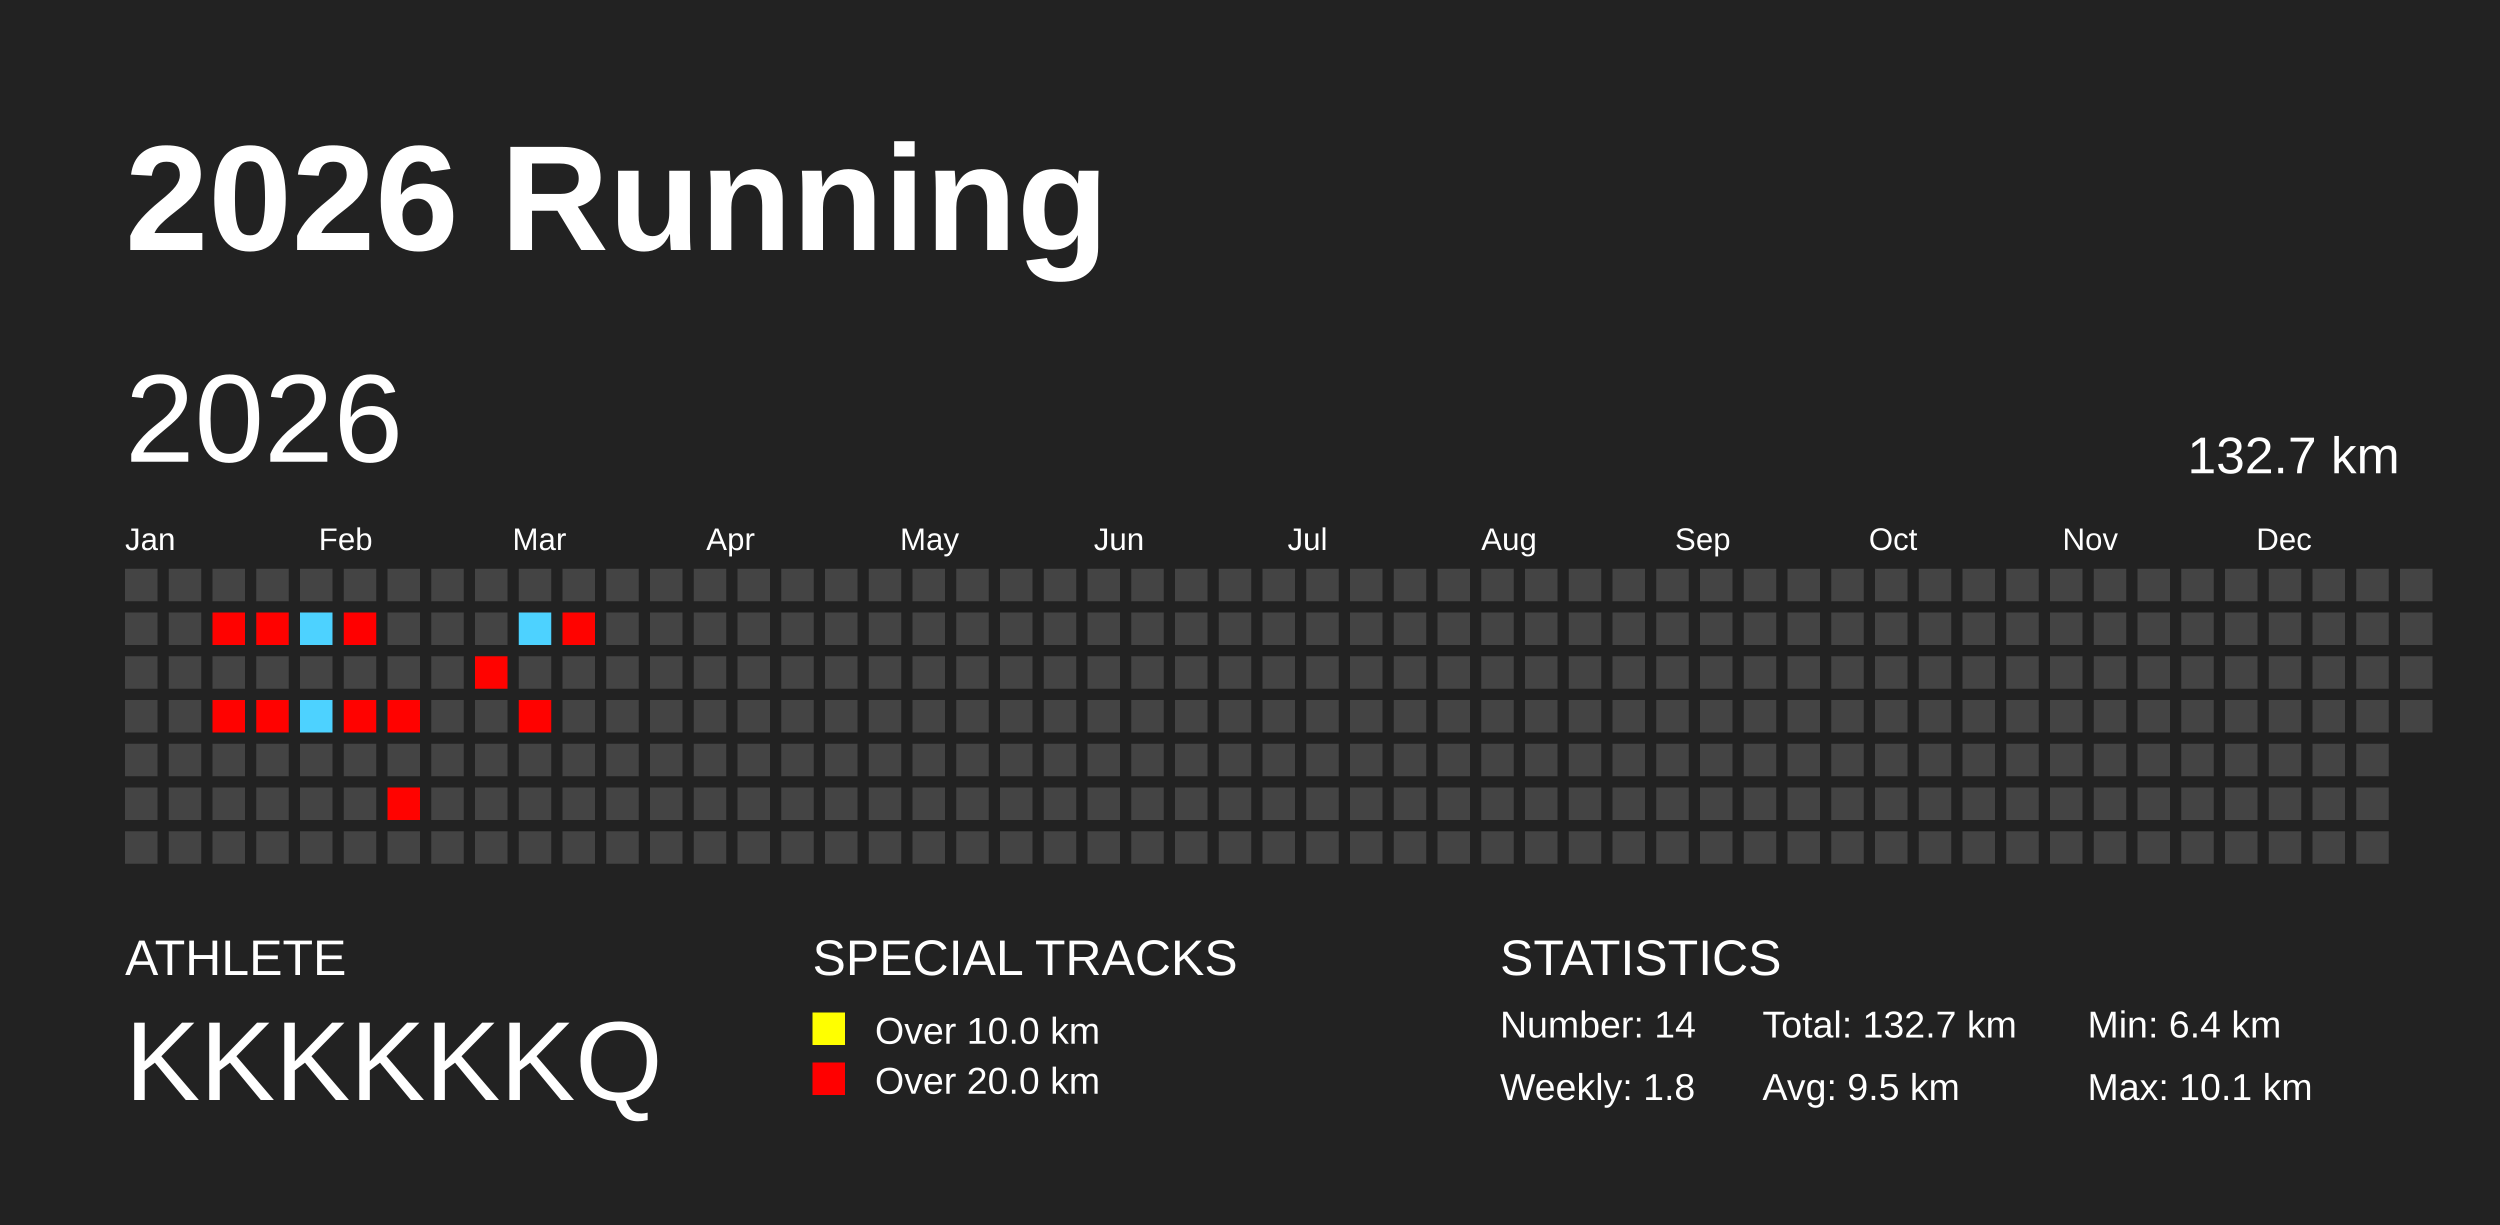
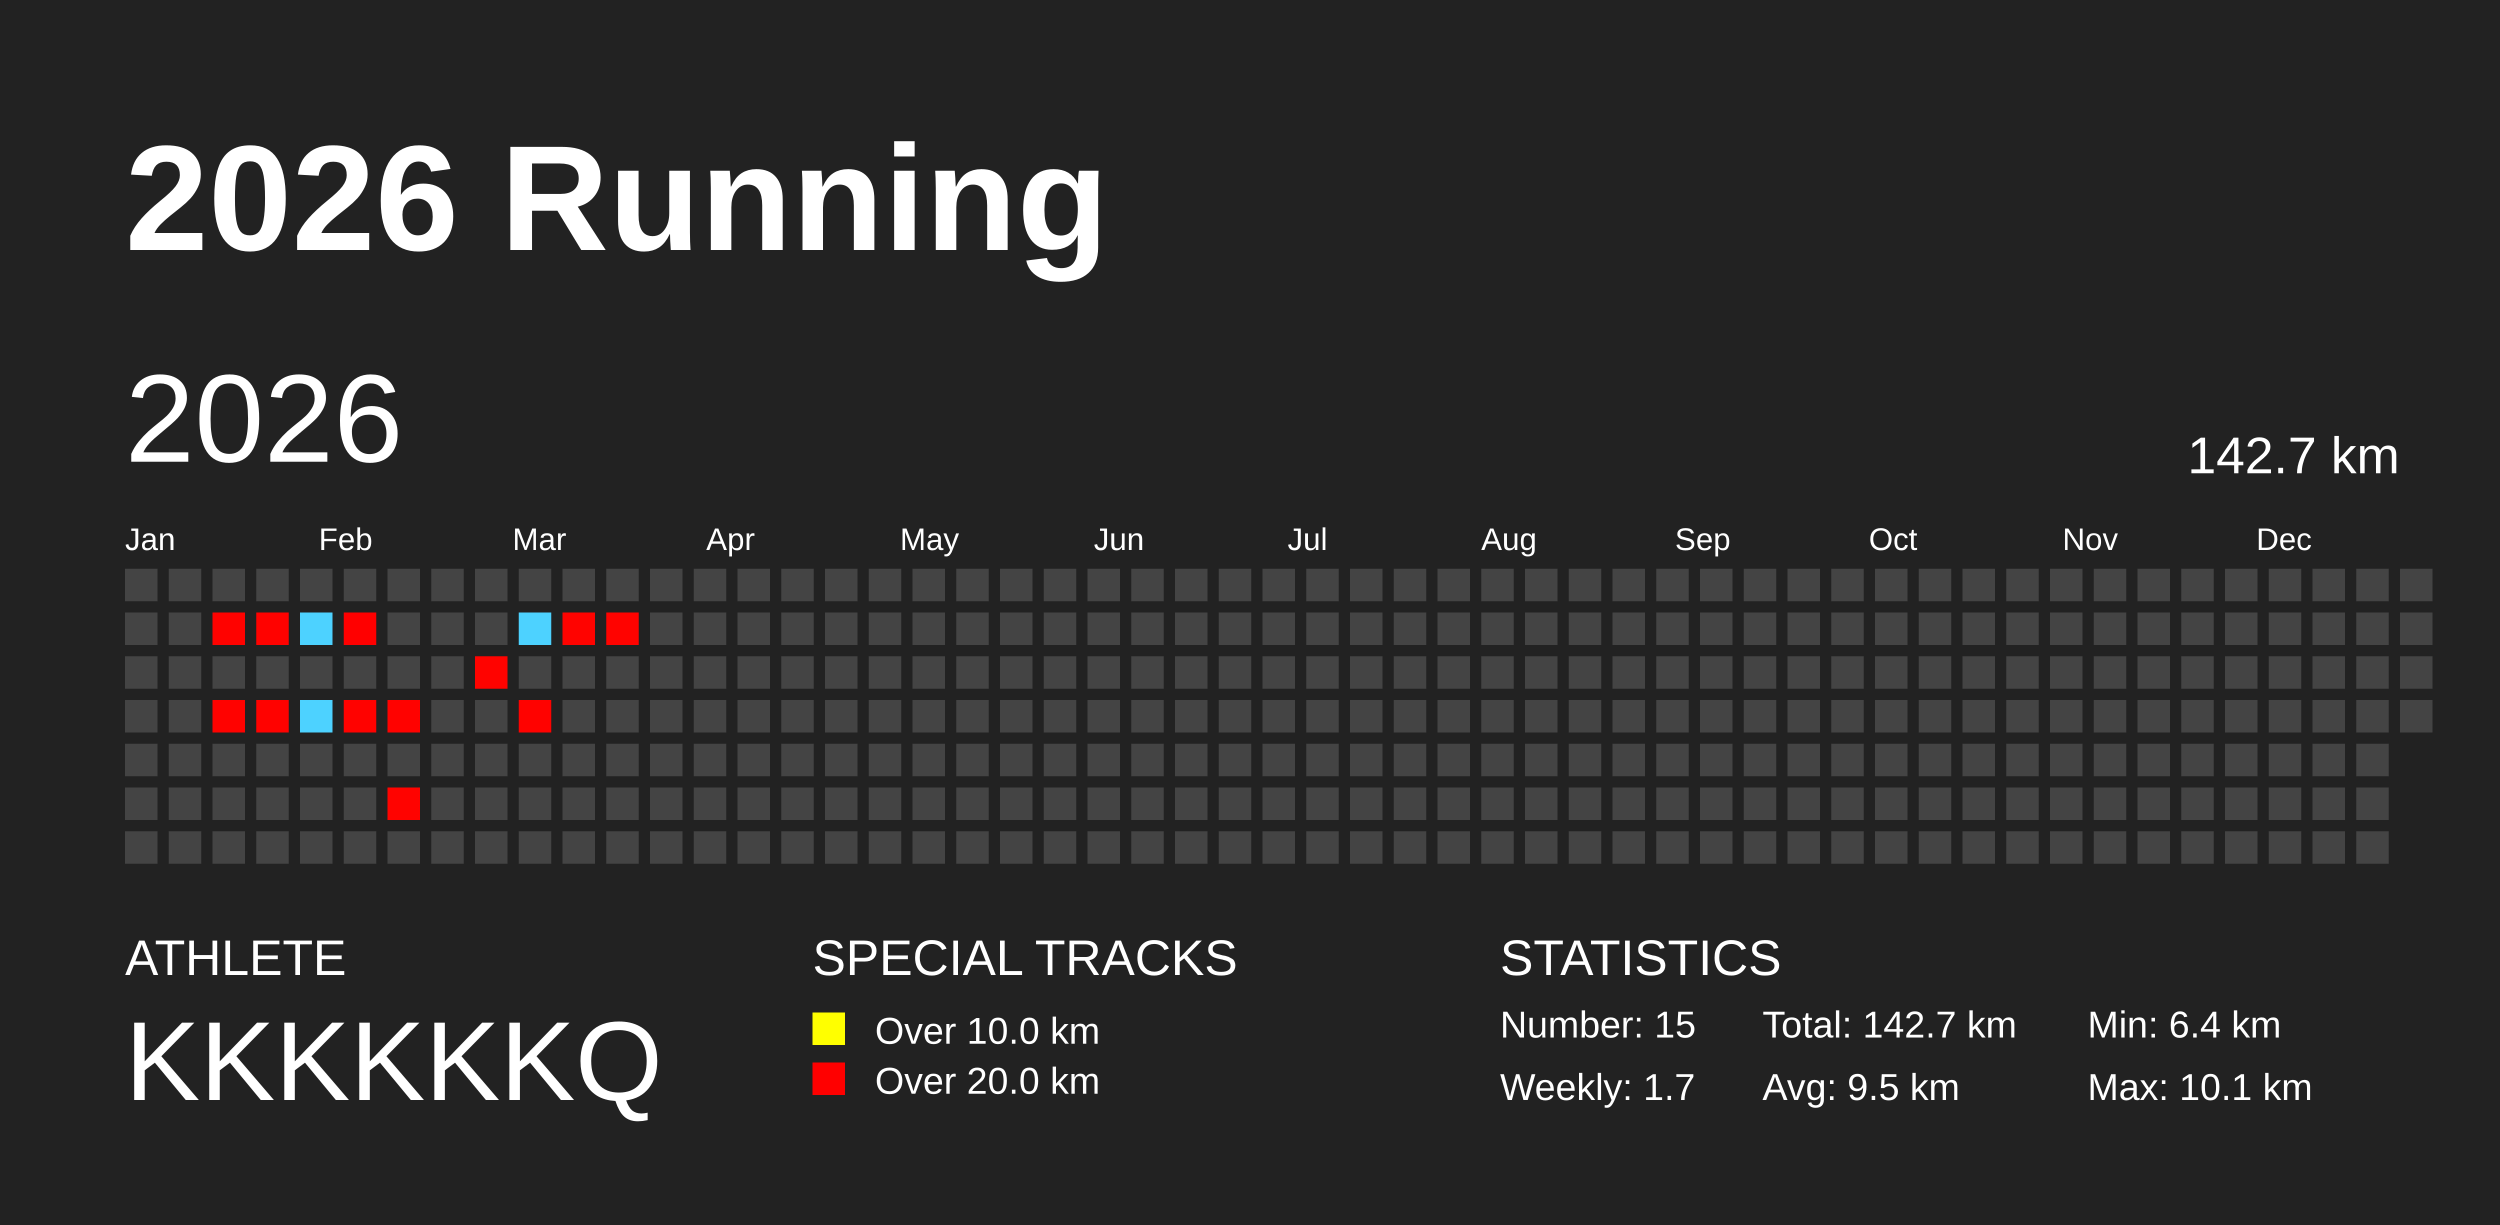
<svg xmlns="http://www.w3.org/2000/svg" baseProfile="full" height="98mm" version="1.1" viewBox="0,0,200,98" width="200mm">
  <defs />
  <rect fill="#222222" height="98" width="200" x="0" y="0" />
  <text fill="#FFFFFF" style="font-size:12px; font-family:Arial; font-weight:bold;" x="10" y="20">2026 Running</text>
  <text fill="#FFFFFF" style="font-size:4px; font-family:Arial" x="10" y="78">ATHLETE</text>
  <text fill="#FFFFFF" style="font-size:9px; font-family:Arial" x="10" y="88">KKKKKKQ</text>
  <text fill="#FFFFFF" style="font-size:4px; font-family:Arial" x="65" y="78">SPECIAL TRACKS</text>
  <rect fill="yellow" height="2.6" width="2.6" x="65" y="81" />
  <text fill="#FFFFFF" style="font-size:3px; font-family:Arial" x="70" y="83.5">Over 10.0 km</text>
  <rect fill="red" height="2.6" width="2.6" x="65" y="85" />
  <text fill="#FFFFFF" style="font-size:3px; font-family:Arial" x="70" y="87.5">Over 20.0 km</text>
  <text fill="#FFFFFF" style="font-size:4px; font-family:Arial" x="120" y="78">STATISTICS</text>
-   <text fill="#FFFFFF" style="font-size:3px; font-family:Arial" x="120" y="83">Number: 14</text>
-   <text fill="#FFFFFF" style="font-size:3px; font-family:Arial" x="120" y="88">Weekly: 1.8</text>
-   <text fill="#FFFFFF" style="font-size:3px; font-family:Arial" x="141" y="83">Total: 132.7 km</text>
+   <text fill="#FFFFFF" style="font-size:3px; font-family:Arial" x="120" y="83">Number: 15</text>
+   <text fill="#FFFFFF" style="font-size:3px; font-family:Arial" x="120" y="88">Weekly: 1.7</text>
+   <text fill="#FFFFFF" style="font-size:3px; font-family:Arial" x="141" y="83">Total: 142.7 km</text>
  <text fill="#FFFFFF" style="font-size:3px; font-family:Arial" x="141" y="88">Avg: 9.5 km</text>
  <text fill="#FFFFFF" style="font-size:3px; font-family:Arial" x="167" y="83">Min: 6.4 km</text>
  <text fill="#FFFFFF" style="font-size:3px; font-family:Arial" x="167" y="88">Max: 10.1 km</text>
  <text dominant-baseline="hanging" fill="#FFFFFF" style="font-size:10.0px; font-family:Arial;" x="10" y="30">2026</text>
-   <text dominant-baseline="hanging" fill="#FFFFFF" style="font-size:4.125px; font-family:Arial;" x="175" y="35">132.7 km</text>
+   <text dominant-baseline="hanging" fill="#FFFFFF" style="font-size:4.125px; font-family:Arial;" x="175" y="35">142.7 km</text>
  <text fill="#FFFFFF" style="font-size:2.5px; font-family:Arial" x="10.0" y="44">Jan</text>
  <text fill="#FFFFFF" style="font-size:2.5px; font-family:Arial" x="25.5" y="44">Feb</text>
  <text fill="#FFFFFF" style="font-size:2.5px; font-family:Arial" x="41.0" y="44">Mar</text>
  <text fill="#FFFFFF" style="font-size:2.5px; font-family:Arial" x="56.5" y="44">Apr</text>
  <text fill="#FFFFFF" style="font-size:2.5px; font-family:Arial" x="72.0" y="44">May</text>
  <text fill="#FFFFFF" style="font-size:2.5px; font-family:Arial" x="87.5" y="44">Jun</text>
  <text fill="#FFFFFF" style="font-size:2.5px; font-family:Arial" x="103.0" y="44">Jul</text>
  <text fill="#FFFFFF" style="font-size:2.5px; font-family:Arial" x="118.5" y="44">Aug</text>
  <text fill="#FFFFFF" style="font-size:2.5px; font-family:Arial" x="134.0" y="44">Sep</text>
  <text fill="#FFFFFF" style="font-size:2.5px; font-family:Arial" x="149.5" y="44">Oct</text>
  <text fill="#FFFFFF" style="font-size:2.5px; font-family:Arial" x="165.0" y="44">Nov</text>
  <text fill="#FFFFFF" style="font-size:2.5px; font-family:Arial" x="180.5" y="44">Dec</text>
  <rect fill="#444444" height="2.6" width="2.6" x="10.0" y="45.5" />
  <rect fill="#444444" height="2.6" width="2.6" x="10.0" y="49.0" />
  <rect fill="#444444" height="2.6" width="2.6" x="10.0" y="52.5" />
  <rect fill="#444444" height="2.6" width="2.6" x="10.0" y="56.0" />
  <rect fill="#444444" height="2.6" width="2.6" x="10.0" y="59.5" />
  <rect fill="#444444" height="2.6" width="2.6" x="10.0" y="63.0" />
  <rect fill="#444444" height="2.6" width="2.6" x="10.0" y="66.5" />
  <rect fill="#444444" height="2.6" width="2.6" x="13.5" y="45.5" />
  <rect fill="#444444" height="2.6" width="2.6" x="13.5" y="49.0" />
  <rect fill="#444444" height="2.6" width="2.6" x="13.5" y="52.5" />
  <rect fill="#444444" height="2.6" width="2.6" x="13.5" y="56.0" />
  <rect fill="#444444" height="2.6" width="2.6" x="13.5" y="59.5" />
  <rect fill="#444444" height="2.6" width="2.6" x="13.5" y="63.0" />
  <rect fill="#444444" height="2.6" width="2.6" x="13.5" y="66.5" />
  <rect fill="#444444" height="2.6" width="2.6" x="17.0" y="45.5" />
  <rect fill="#ff0200" height="2.6" width="2.6" x="17.0" y="49.0" />
  <rect fill="#444444" height="2.6" width="2.6" x="17.0" y="52.5" />
  <rect fill="#ff0200" height="2.6" width="2.6" x="17.0" y="56.0" />
  <rect fill="#444444" height="2.6" width="2.6" x="17.0" y="59.5" />
  <rect fill="#444444" height="2.6" width="2.6" x="17.0" y="63.0" />
  <rect fill="#444444" height="2.6" width="2.6" x="17.0" y="66.5" />
  <rect fill="#444444" height="2.6" width="2.6" x="20.5" y="45.5" />
  <rect fill="#ff0200" height="2.6" width="2.6" x="20.5" y="49.0" />
  <rect fill="#444444" height="2.6" width="2.6" x="20.5" y="52.5" />
  <rect fill="#ff0200" height="2.6" width="2.6" x="20.5" y="56.0" />
  <rect fill="#444444" height="2.6" width="2.6" x="20.5" y="59.5" />
  <rect fill="#444444" height="2.6" width="2.6" x="20.5" y="63.0" />
  <rect fill="#444444" height="2.6" width="2.6" x="20.5" y="66.5" />
  <rect fill="#444444" height="2.6" width="2.6" x="24.0" y="45.5" />
  <rect fill="#4dd2ff" height="2.6" width="2.6" x="24.0" y="49.0" />
  <rect fill="#444444" height="2.6" width="2.6" x="24.0" y="52.5" />
  <rect fill="#4dd2ff" height="2.6" width="2.6" x="24.0" y="56.0" />
  <rect fill="#444444" height="2.6" width="2.6" x="24.0" y="59.5" />
  <rect fill="#444444" height="2.6" width="2.6" x="24.0" y="63.0" />
  <rect fill="#444444" height="2.6" width="2.6" x="24.0" y="66.5" />
  <rect fill="#444444" height="2.6" width="2.6" x="27.5" y="45.5" />
  <rect fill="#ff0000" height="2.6" width="2.6" x="27.5" y="49.0" />
  <rect fill="#444444" height="2.6" width="2.6" x="27.5" y="52.5" />
  <rect fill="#ff0200" height="2.6" width="2.6" x="27.5" y="56.0" />
  <rect fill="#444444" height="2.6" width="2.6" x="27.5" y="59.5" />
  <rect fill="#444444" height="2.6" width="2.6" x="27.5" y="63.0" />
  <rect fill="#444444" height="2.6" width="2.6" x="27.5" y="66.5" />
  <rect fill="#444444" height="2.6" width="2.6" x="31.0" y="45.5" />
  <rect fill="#444444" height="2.6" width="2.6" x="31.0" y="49.0" />
  <rect fill="#444444" height="2.6" width="2.6" x="31.0" y="52.5" />
  <rect fill="#ff0200" height="2.6" width="2.6" x="31.0" y="56.0" />
  <rect fill="#444444" height="2.6" width="2.6" x="31.0" y="59.5" />
  <rect fill="#ff0300" height="2.6" width="2.6" x="31.0" y="63.0" />
  <rect fill="#444444" height="2.6" width="2.6" x="31.0" y="66.5" />
  <rect fill="#444444" height="2.6" width="2.6" x="34.5" y="45.5" />
  <rect fill="#444444" height="2.6" width="2.6" x="34.5" y="49.0" />
  <rect fill="#444444" height="2.6" width="2.6" x="34.5" y="52.5" />
  <rect fill="#444444" height="2.6" width="2.6" x="34.5" y="56.0" />
  <rect fill="#444444" height="2.6" width="2.6" x="34.5" y="59.5" />
  <rect fill="#444444" height="2.6" width="2.6" x="34.5" y="63.0" />
  <rect fill="#444444" height="2.6" width="2.6" x="34.5" y="66.5" />
  <rect fill="#444444" height="2.6" width="2.6" x="38.0" y="45.5" />
  <rect fill="#444444" height="2.6" width="2.6" x="38.0" y="49.0" />
  <rect fill="#ff0300" height="2.6" width="2.6" x="38.0" y="52.5" />
  <rect fill="#444444" height="2.6" width="2.6" x="38.0" y="56.0" />
  <rect fill="#444444" height="2.6" width="2.6" x="38.0" y="59.5" />
  <rect fill="#444444" height="2.6" width="2.6" x="38.0" y="63.0" />
  <rect fill="#444444" height="2.6" width="2.6" x="38.0" y="66.5" />
  <rect fill="#444444" height="2.6" width="2.6" x="41.5" y="45.5" />
  <rect fill="#4dd2ff" height="2.6" width="2.6" x="41.5" y="49.0" />
  <rect fill="#444444" height="2.6" width="2.6" x="41.5" y="52.5" />
  <rect fill="#ff0200" height="2.6" width="2.6" x="41.5" y="56.0" />
  <rect fill="#444444" height="2.6" width="2.6" x="41.5" y="59.5" />
  <rect fill="#444444" height="2.6" width="2.6" x="41.5" y="63.0" />
  <rect fill="#444444" height="2.6" width="2.6" x="41.5" y="66.5" />
  <rect fill="#444444" height="2.6" width="2.6" x="45.0" y="45.5" />
  <rect fill="#ff0300" height="2.6" width="2.6" x="45.0" y="49.0" />
  <rect fill="#444444" height="2.6" width="2.6" x="45.0" y="52.5" />
  <rect fill="#444444" height="2.6" width="2.6" x="45.0" y="56.0" />
  <rect fill="#444444" height="2.6" width="2.6" x="45.0" y="59.5" />
  <rect fill="#444444" height="2.6" width="2.6" x="45.0" y="63.0" />
  <rect fill="#444444" height="2.6" width="2.6" x="45.0" y="66.5" />
  <rect fill="#444444" height="2.6" width="2.6" x="48.5" y="45.5" />
-   <rect fill="#444444" height="2.6" width="2.6" x="48.5" y="49.0" />
+   <rect fill="#ff0300" height="2.6" width="2.6" x="48.5" y="49.0" />
  <rect fill="#444444" height="2.6" width="2.6" x="48.5" y="52.5" />
  <rect fill="#444444" height="2.6" width="2.6" x="48.5" y="56.0" />
  <rect fill="#444444" height="2.6" width="2.6" x="48.5" y="59.5" />
  <rect fill="#444444" height="2.6" width="2.6" x="48.5" y="63.0" />
  <rect fill="#444444" height="2.6" width="2.6" x="48.5" y="66.5" />
  <rect fill="#444444" height="2.6" width="2.6" x="52.0" y="45.5" />
  <rect fill="#444444" height="2.6" width="2.6" x="52.0" y="49.0" />
  <rect fill="#444444" height="2.6" width="2.6" x="52.0" y="52.5" />
  <rect fill="#444444" height="2.6" width="2.6" x="52.0" y="56.0" />
  <rect fill="#444444" height="2.6" width="2.6" x="52.0" y="59.5" />
  <rect fill="#444444" height="2.6" width="2.6" x="52.0" y="63.0" />
  <rect fill="#444444" height="2.6" width="2.6" x="52.0" y="66.5" />
  <rect fill="#444444" height="2.6" width="2.6" x="55.5" y="45.5" />
  <rect fill="#444444" height="2.6" width="2.6" x="55.5" y="49.0" />
  <rect fill="#444444" height="2.6" width="2.6" x="55.5" y="52.5" />
  <rect fill="#444444" height="2.6" width="2.6" x="55.5" y="56.0" />
  <rect fill="#444444" height="2.6" width="2.6" x="55.5" y="59.5" />
  <rect fill="#444444" height="2.6" width="2.6" x="55.5" y="63.0" />
  <rect fill="#444444" height="2.6" width="2.6" x="55.5" y="66.5" />
  <rect fill="#444444" height="2.6" width="2.6" x="59.0" y="45.5" />
  <rect fill="#444444" height="2.6" width="2.6" x="59.0" y="49.0" />
  <rect fill="#444444" height="2.6" width="2.6" x="59.0" y="52.5" />
  <rect fill="#444444" height="2.6" width="2.6" x="59.0" y="56.0" />
  <rect fill="#444444" height="2.6" width="2.6" x="59.0" y="59.5" />
  <rect fill="#444444" height="2.6" width="2.6" x="59.0" y="63.0" />
  <rect fill="#444444" height="2.6" width="2.6" x="59.0" y="66.5" />
  <rect fill="#444444" height="2.6" width="2.6" x="62.5" y="45.5" />
  <rect fill="#444444" height="2.6" width="2.6" x="62.5" y="49.0" />
  <rect fill="#444444" height="2.6" width="2.6" x="62.5" y="52.5" />
  <rect fill="#444444" height="2.6" width="2.6" x="62.5" y="56.0" />
  <rect fill="#444444" height="2.6" width="2.6" x="62.5" y="59.5" />
  <rect fill="#444444" height="2.6" width="2.6" x="62.5" y="63.0" />
  <rect fill="#444444" height="2.6" width="2.6" x="62.5" y="66.5" />
  <rect fill="#444444" height="2.6" width="2.6" x="66.0" y="45.5" />
  <rect fill="#444444" height="2.6" width="2.6" x="66.0" y="49.0" />
  <rect fill="#444444" height="2.6" width="2.6" x="66.0" y="52.5" />
  <rect fill="#444444" height="2.6" width="2.6" x="66.0" y="56.0" />
  <rect fill="#444444" height="2.6" width="2.6" x="66.0" y="59.5" />
  <rect fill="#444444" height="2.6" width="2.6" x="66.0" y="63.0" />
  <rect fill="#444444" height="2.6" width="2.6" x="66.0" y="66.5" />
  <rect fill="#444444" height="2.6" width="2.6" x="69.5" y="45.5" />
  <rect fill="#444444" height="2.6" width="2.6" x="69.5" y="49.0" />
  <rect fill="#444444" height="2.6" width="2.6" x="69.5" y="52.5" />
  <rect fill="#444444" height="2.6" width="2.6" x="69.5" y="56.0" />
  <rect fill="#444444" height="2.6" width="2.6" x="69.5" y="59.5" />
  <rect fill="#444444" height="2.6" width="2.6" x="69.5" y="63.0" />
  <rect fill="#444444" height="2.6" width="2.6" x="69.5" y="66.5" />
  <rect fill="#444444" height="2.6" width="2.6" x="73.0" y="45.5" />
  <rect fill="#444444" height="2.6" width="2.6" x="73.0" y="49.0" />
  <rect fill="#444444" height="2.6" width="2.6" x="73.0" y="52.5" />
  <rect fill="#444444" height="2.6" width="2.6" x="73.0" y="56.0" />
  <rect fill="#444444" height="2.6" width="2.6" x="73.0" y="59.5" />
  <rect fill="#444444" height="2.6" width="2.6" x="73.0" y="63.0" />
  <rect fill="#444444" height="2.6" width="2.6" x="73.0" y="66.5" />
  <rect fill="#444444" height="2.6" width="2.6" x="76.5" y="45.5" />
  <rect fill="#444444" height="2.6" width="2.6" x="76.5" y="49.0" />
  <rect fill="#444444" height="2.6" width="2.6" x="76.5" y="52.5" />
  <rect fill="#444444" height="2.6" width="2.6" x="76.5" y="56.0" />
  <rect fill="#444444" height="2.6" width="2.6" x="76.5" y="59.5" />
  <rect fill="#444444" height="2.6" width="2.6" x="76.5" y="63.0" />
  <rect fill="#444444" height="2.6" width="2.6" x="76.5" y="66.5" />
  <rect fill="#444444" height="2.6" width="2.6" x="80.0" y="45.5" />
  <rect fill="#444444" height="2.6" width="2.6" x="80.0" y="49.0" />
  <rect fill="#444444" height="2.6" width="2.6" x="80.0" y="52.5" />
  <rect fill="#444444" height="2.6" width="2.6" x="80.0" y="56.0" />
  <rect fill="#444444" height="2.6" width="2.6" x="80.0" y="59.5" />
  <rect fill="#444444" height="2.6" width="2.6" x="80.0" y="63.0" />
  <rect fill="#444444" height="2.6" width="2.6" x="80.0" y="66.5" />
  <rect fill="#444444" height="2.6" width="2.6" x="83.5" y="45.5" />
  <rect fill="#444444" height="2.6" width="2.6" x="83.5" y="49.0" />
  <rect fill="#444444" height="2.6" width="2.6" x="83.5" y="52.5" />
  <rect fill="#444444" height="2.6" width="2.6" x="83.5" y="56.0" />
  <rect fill="#444444" height="2.6" width="2.6" x="83.5" y="59.5" />
  <rect fill="#444444" height="2.6" width="2.6" x="83.5" y="63.0" />
  <rect fill="#444444" height="2.6" width="2.6" x="83.5" y="66.5" />
  <rect fill="#444444" height="2.6" width="2.6" x="87.0" y="45.5" />
  <rect fill="#444444" height="2.6" width="2.6" x="87.0" y="49.0" />
  <rect fill="#444444" height="2.6" width="2.6" x="87.0" y="52.5" />
  <rect fill="#444444" height="2.6" width="2.6" x="87.0" y="56.0" />
  <rect fill="#444444" height="2.6" width="2.6" x="87.0" y="59.5" />
  <rect fill="#444444" height="2.6" width="2.6" x="87.0" y="63.0" />
  <rect fill="#444444" height="2.6" width="2.6" x="87.0" y="66.5" />
  <rect fill="#444444" height="2.6" width="2.6" x="90.5" y="45.5" />
  <rect fill="#444444" height="2.6" width="2.6" x="90.5" y="49.0" />
  <rect fill="#444444" height="2.6" width="2.6" x="90.5" y="52.5" />
  <rect fill="#444444" height="2.6" width="2.6" x="90.5" y="56.0" />
  <rect fill="#444444" height="2.6" width="2.6" x="90.5" y="59.5" />
  <rect fill="#444444" height="2.6" width="2.6" x="90.5" y="63.0" />
  <rect fill="#444444" height="2.6" width="2.6" x="90.5" y="66.5" />
  <rect fill="#444444" height="2.6" width="2.6" x="94.0" y="45.5" />
  <rect fill="#444444" height="2.6" width="2.6" x="94.0" y="49.0" />
  <rect fill="#444444" height="2.6" width="2.6" x="94.0" y="52.5" />
  <rect fill="#444444" height="2.6" width="2.6" x="94.0" y="56.0" />
  <rect fill="#444444" height="2.6" width="2.6" x="94.0" y="59.5" />
  <rect fill="#444444" height="2.6" width="2.6" x="94.0" y="63.0" />
  <rect fill="#444444" height="2.6" width="2.6" x="94.0" y="66.5" />
  <rect fill="#444444" height="2.6" width="2.6" x="97.5" y="45.5" />
  <rect fill="#444444" height="2.6" width="2.6" x="97.5" y="49.0" />
  <rect fill="#444444" height="2.6" width="2.6" x="97.5" y="52.5" />
  <rect fill="#444444" height="2.6" width="2.6" x="97.5" y="56.0" />
  <rect fill="#444444" height="2.6" width="2.6" x="97.5" y="59.5" />
  <rect fill="#444444" height="2.6" width="2.6" x="97.5" y="63.0" />
  <rect fill="#444444" height="2.6" width="2.6" x="97.5" y="66.5" />
  <rect fill="#444444" height="2.6" width="2.6" x="101.0" y="45.5" />
  <rect fill="#444444" height="2.6" width="2.6" x="101.0" y="49.0" />
  <rect fill="#444444" height="2.6" width="2.6" x="101.0" y="52.5" />
  <rect fill="#444444" height="2.6" width="2.6" x="101.0" y="56.0" />
  <rect fill="#444444" height="2.6" width="2.6" x="101.0" y="59.5" />
  <rect fill="#444444" height="2.6" width="2.6" x="101.0" y="63.0" />
  <rect fill="#444444" height="2.6" width="2.6" x="101.0" y="66.5" />
  <rect fill="#444444" height="2.6" width="2.6" x="104.5" y="45.5" />
  <rect fill="#444444" height="2.6" width="2.6" x="104.5" y="49.0" />
  <rect fill="#444444" height="2.6" width="2.6" x="104.5" y="52.5" />
  <rect fill="#444444" height="2.6" width="2.6" x="104.5" y="56.0" />
  <rect fill="#444444" height="2.6" width="2.6" x="104.5" y="59.5" />
  <rect fill="#444444" height="2.6" width="2.6" x="104.5" y="63.0" />
  <rect fill="#444444" height="2.6" width="2.6" x="104.5" y="66.5" />
  <rect fill="#444444" height="2.6" width="2.6" x="108.0" y="45.5" />
  <rect fill="#444444" height="2.6" width="2.6" x="108.0" y="49.0" />
  <rect fill="#444444" height="2.6" width="2.6" x="108.0" y="52.5" />
  <rect fill="#444444" height="2.6" width="2.6" x="108.0" y="56.0" />
  <rect fill="#444444" height="2.6" width="2.6" x="108.0" y="59.5" />
  <rect fill="#444444" height="2.6" width="2.6" x="108.0" y="63.0" />
  <rect fill="#444444" height="2.6" width="2.6" x="108.0" y="66.5" />
  <rect fill="#444444" height="2.6" width="2.6" x="111.5" y="45.5" />
  <rect fill="#444444" height="2.6" width="2.6" x="111.5" y="49.0" />
  <rect fill="#444444" height="2.6" width="2.6" x="111.5" y="52.5" />
  <rect fill="#444444" height="2.6" width="2.6" x="111.5" y="56.0" />
  <rect fill="#444444" height="2.6" width="2.6" x="111.5" y="59.5" />
  <rect fill="#444444" height="2.6" width="2.6" x="111.5" y="63.0" />
  <rect fill="#444444" height="2.6" width="2.6" x="111.5" y="66.5" />
  <rect fill="#444444" height="2.6" width="2.6" x="115.0" y="45.5" />
  <rect fill="#444444" height="2.6" width="2.6" x="115.0" y="49.0" />
  <rect fill="#444444" height="2.6" width="2.6" x="115.0" y="52.5" />
  <rect fill="#444444" height="2.6" width="2.6" x="115.0" y="56.0" />
  <rect fill="#444444" height="2.6" width="2.6" x="115.0" y="59.5" />
  <rect fill="#444444" height="2.6" width="2.6" x="115.0" y="63.0" />
  <rect fill="#444444" height="2.6" width="2.6" x="115.0" y="66.5" />
  <rect fill="#444444" height="2.6" width="2.6" x="118.5" y="45.5" />
  <rect fill="#444444" height="2.6" width="2.6" x="118.5" y="49.0" />
  <rect fill="#444444" height="2.6" width="2.6" x="118.5" y="52.5" />
  <rect fill="#444444" height="2.6" width="2.6" x="118.5" y="56.0" />
  <rect fill="#444444" height="2.6" width="2.6" x="118.5" y="59.5" />
  <rect fill="#444444" height="2.6" width="2.6" x="118.5" y="63.0" />
  <rect fill="#444444" height="2.6" width="2.6" x="118.5" y="66.5" />
  <rect fill="#444444" height="2.6" width="2.6" x="122.0" y="45.5" />
  <rect fill="#444444" height="2.6" width="2.6" x="122.0" y="49.0" />
  <rect fill="#444444" height="2.6" width="2.6" x="122.0" y="52.5" />
  <rect fill="#444444" height="2.6" width="2.6" x="122.0" y="56.0" />
  <rect fill="#444444" height="2.6" width="2.6" x="122.0" y="59.5" />
  <rect fill="#444444" height="2.6" width="2.6" x="122.0" y="63.0" />
  <rect fill="#444444" height="2.6" width="2.6" x="122.0" y="66.5" />
  <rect fill="#444444" height="2.6" width="2.6" x="125.5" y="45.5" />
  <rect fill="#444444" height="2.6" width="2.6" x="125.5" y="49.0" />
  <rect fill="#444444" height="2.6" width="2.6" x="125.5" y="52.5" />
  <rect fill="#444444" height="2.6" width="2.6" x="125.5" y="56.0" />
  <rect fill="#444444" height="2.6" width="2.6" x="125.5" y="59.5" />
  <rect fill="#444444" height="2.6" width="2.6" x="125.5" y="63.0" />
  <rect fill="#444444" height="2.6" width="2.6" x="125.5" y="66.5" />
  <rect fill="#444444" height="2.6" width="2.6" x="129.0" y="45.5" />
  <rect fill="#444444" height="2.6" width="2.6" x="129.0" y="49.0" />
  <rect fill="#444444" height="2.6" width="2.6" x="129.0" y="52.5" />
  <rect fill="#444444" height="2.6" width="2.6" x="129.0" y="56.0" />
  <rect fill="#444444" height="2.6" width="2.6" x="129.0" y="59.5" />
  <rect fill="#444444" height="2.6" width="2.6" x="129.0" y="63.0" />
  <rect fill="#444444" height="2.6" width="2.6" x="129.0" y="66.5" />
  <rect fill="#444444" height="2.6" width="2.6" x="132.5" y="45.5" />
  <rect fill="#444444" height="2.6" width="2.6" x="132.5" y="49.0" />
  <rect fill="#444444" height="2.6" width="2.6" x="132.5" y="52.5" />
  <rect fill="#444444" height="2.6" width="2.6" x="132.5" y="56.0" />
  <rect fill="#444444" height="2.6" width="2.6" x="132.5" y="59.5" />
  <rect fill="#444444" height="2.6" width="2.6" x="132.5" y="63.0" />
  <rect fill="#444444" height="2.6" width="2.6" x="132.5" y="66.5" />
  <rect fill="#444444" height="2.6" width="2.6" x="136.0" y="45.5" />
  <rect fill="#444444" height="2.6" width="2.6" x="136.0" y="49.0" />
  <rect fill="#444444" height="2.6" width="2.6" x="136.0" y="52.5" />
  <rect fill="#444444" height="2.6" width="2.6" x="136.0" y="56.0" />
  <rect fill="#444444" height="2.6" width="2.6" x="136.0" y="59.5" />
  <rect fill="#444444" height="2.6" width="2.6" x="136.0" y="63.0" />
  <rect fill="#444444" height="2.6" width="2.6" x="136.0" y="66.5" />
  <rect fill="#444444" height="2.6" width="2.6" x="139.5" y="45.5" />
  <rect fill="#444444" height="2.6" width="2.6" x="139.5" y="49.0" />
  <rect fill="#444444" height="2.6" width="2.6" x="139.5" y="52.5" />
  <rect fill="#444444" height="2.6" width="2.6" x="139.5" y="56.0" />
  <rect fill="#444444" height="2.6" width="2.6" x="139.5" y="59.5" />
  <rect fill="#444444" height="2.6" width="2.6" x="139.5" y="63.0" />
  <rect fill="#444444" height="2.6" width="2.6" x="139.5" y="66.5" />
  <rect fill="#444444" height="2.6" width="2.6" x="143.0" y="45.5" />
  <rect fill="#444444" height="2.6" width="2.6" x="143.0" y="49.0" />
  <rect fill="#444444" height="2.6" width="2.6" x="143.0" y="52.5" />
  <rect fill="#444444" height="2.6" width="2.6" x="143.0" y="56.0" />
  <rect fill="#444444" height="2.6" width="2.6" x="143.0" y="59.5" />
  <rect fill="#444444" height="2.6" width="2.6" x="143.0" y="63.0" />
  <rect fill="#444444" height="2.6" width="2.6" x="143.0" y="66.5" />
  <rect fill="#444444" height="2.6" width="2.6" x="146.5" y="45.5" />
  <rect fill="#444444" height="2.6" width="2.6" x="146.5" y="49.0" />
  <rect fill="#444444" height="2.6" width="2.6" x="146.5" y="52.5" />
  <rect fill="#444444" height="2.6" width="2.6" x="146.5" y="56.0" />
  <rect fill="#444444" height="2.6" width="2.6" x="146.5" y="59.5" />
  <rect fill="#444444" height="2.6" width="2.6" x="146.5" y="63.0" />
  <rect fill="#444444" height="2.6" width="2.6" x="146.5" y="66.5" />
  <rect fill="#444444" height="2.6" width="2.6" x="150.0" y="45.5" />
  <rect fill="#444444" height="2.6" width="2.6" x="150.0" y="49.0" />
  <rect fill="#444444" height="2.6" width="2.6" x="150.0" y="52.5" />
  <rect fill="#444444" height="2.6" width="2.6" x="150.0" y="56.0" />
  <rect fill="#444444" height="2.6" width="2.6" x="150.0" y="59.5" />
  <rect fill="#444444" height="2.6" width="2.6" x="150.0" y="63.0" />
  <rect fill="#444444" height="2.6" width="2.6" x="150.0" y="66.5" />
  <rect fill="#444444" height="2.6" width="2.6" x="153.5" y="45.5" />
  <rect fill="#444444" height="2.6" width="2.6" x="153.5" y="49.0" />
  <rect fill="#444444" height="2.6" width="2.6" x="153.5" y="52.5" />
  <rect fill="#444444" height="2.6" width="2.6" x="153.5" y="56.0" />
  <rect fill="#444444" height="2.6" width="2.6" x="153.5" y="59.5" />
  <rect fill="#444444" height="2.6" width="2.6" x="153.5" y="63.0" />
  <rect fill="#444444" height="2.6" width="2.6" x="153.5" y="66.5" />
  <rect fill="#444444" height="2.6" width="2.6" x="157.0" y="45.5" />
  <rect fill="#444444" height="2.6" width="2.6" x="157.0" y="49.0" />
  <rect fill="#444444" height="2.6" width="2.6" x="157.0" y="52.5" />
  <rect fill="#444444" height="2.6" width="2.6" x="157.0" y="56.0" />
  <rect fill="#444444" height="2.6" width="2.6" x="157.0" y="59.5" />
  <rect fill="#444444" height="2.6" width="2.6" x="157.0" y="63.0" />
  <rect fill="#444444" height="2.6" width="2.6" x="157.0" y="66.5" />
  <rect fill="#444444" height="2.6" width="2.6" x="160.5" y="45.5" />
  <rect fill="#444444" height="2.6" width="2.6" x="160.5" y="49.0" />
  <rect fill="#444444" height="2.6" width="2.6" x="160.5" y="52.5" />
  <rect fill="#444444" height="2.6" width="2.6" x="160.5" y="56.0" />
  <rect fill="#444444" height="2.6" width="2.6" x="160.5" y="59.5" />
  <rect fill="#444444" height="2.6" width="2.6" x="160.5" y="63.0" />
  <rect fill="#444444" height="2.6" width="2.6" x="160.5" y="66.5" />
  <rect fill="#444444" height="2.6" width="2.6" x="164.0" y="45.5" />
  <rect fill="#444444" height="2.6" width="2.6" x="164.0" y="49.0" />
  <rect fill="#444444" height="2.6" width="2.6" x="164.0" y="52.5" />
  <rect fill="#444444" height="2.6" width="2.6" x="164.0" y="56.0" />
  <rect fill="#444444" height="2.6" width="2.6" x="164.0" y="59.5" />
  <rect fill="#444444" height="2.6" width="2.6" x="164.0" y="63.0" />
  <rect fill="#444444" height="2.6" width="2.6" x="164.0" y="66.5" />
  <rect fill="#444444" height="2.6" width="2.6" x="167.5" y="45.5" />
  <rect fill="#444444" height="2.6" width="2.6" x="167.5" y="49.0" />
  <rect fill="#444444" height="2.6" width="2.6" x="167.5" y="52.5" />
  <rect fill="#444444" height="2.6" width="2.6" x="167.5" y="56.0" />
  <rect fill="#444444" height="2.6" width="2.6" x="167.5" y="59.5" />
  <rect fill="#444444" height="2.6" width="2.6" x="167.5" y="63.0" />
  <rect fill="#444444" height="2.6" width="2.6" x="167.5" y="66.5" />
  <rect fill="#444444" height="2.6" width="2.6" x="171.0" y="45.5" />
  <rect fill="#444444" height="2.6" width="2.6" x="171.0" y="49.0" />
  <rect fill="#444444" height="2.6" width="2.6" x="171.0" y="52.5" />
  <rect fill="#444444" height="2.6" width="2.6" x="171.0" y="56.0" />
  <rect fill="#444444" height="2.6" width="2.6" x="171.0" y="59.5" />
  <rect fill="#444444" height="2.6" width="2.6" x="171.0" y="63.0" />
  <rect fill="#444444" height="2.6" width="2.6" x="171.0" y="66.5" />
  <rect fill="#444444" height="2.6" width="2.6" x="174.5" y="45.5" />
  <rect fill="#444444" height="2.6" width="2.6" x="174.5" y="49.0" />
  <rect fill="#444444" height="2.6" width="2.6" x="174.5" y="52.5" />
  <rect fill="#444444" height="2.6" width="2.6" x="174.5" y="56.0" />
  <rect fill="#444444" height="2.6" width="2.6" x="174.5" y="59.5" />
  <rect fill="#444444" height="2.6" width="2.6" x="174.5" y="63.0" />
  <rect fill="#444444" height="2.6" width="2.6" x="174.5" y="66.5" />
  <rect fill="#444444" height="2.6" width="2.6" x="178.0" y="45.5" />
  <rect fill="#444444" height="2.6" width="2.6" x="178.0" y="49.0" />
  <rect fill="#444444" height="2.6" width="2.6" x="178.0" y="52.5" />
  <rect fill="#444444" height="2.6" width="2.6" x="178.0" y="56.0" />
  <rect fill="#444444" height="2.6" width="2.6" x="178.0" y="59.5" />
  <rect fill="#444444" height="2.6" width="2.6" x="178.0" y="63.0" />
  <rect fill="#444444" height="2.6" width="2.6" x="178.0" y="66.5" />
  <rect fill="#444444" height="2.6" width="2.6" x="181.5" y="45.5" />
  <rect fill="#444444" height="2.6" width="2.6" x="181.5" y="49.0" />
  <rect fill="#444444" height="2.6" width="2.6" x="181.5" y="52.5" />
  <rect fill="#444444" height="2.6" width="2.6" x="181.5" y="56.0" />
  <rect fill="#444444" height="2.6" width="2.6" x="181.5" y="59.5" />
  <rect fill="#444444" height="2.6" width="2.6" x="181.5" y="63.0" />
  <rect fill="#444444" height="2.6" width="2.6" x="181.5" y="66.5" />
  <rect fill="#444444" height="2.6" width="2.6" x="185.0" y="45.5" />
  <rect fill="#444444" height="2.6" width="2.6" x="185.0" y="49.0" />
  <rect fill="#444444" height="2.6" width="2.6" x="185.0" y="52.5" />
  <rect fill="#444444" height="2.6" width="2.6" x="185.0" y="56.0" />
  <rect fill="#444444" height="2.6" width="2.6" x="185.0" y="59.5" />
  <rect fill="#444444" height="2.6" width="2.6" x="185.0" y="63.0" />
  <rect fill="#444444" height="2.6" width="2.6" x="185.0" y="66.5" />
  <rect fill="#444444" height="2.6" width="2.6" x="188.5" y="45.5" />
  <rect fill="#444444" height="2.6" width="2.6" x="188.5" y="49.0" />
  <rect fill="#444444" height="2.6" width="2.6" x="188.5" y="52.5" />
  <rect fill="#444444" height="2.6" width="2.6" x="188.5" y="56.0" />
  <rect fill="#444444" height="2.6" width="2.6" x="188.5" y="59.5" />
  <rect fill="#444444" height="2.6" width="2.6" x="188.5" y="63.0" />
  <rect fill="#444444" height="2.6" width="2.6" x="188.5" y="66.5" />
  <rect fill="#444444" height="2.6" width="2.6" x="192.0" y="45.5" />
  <rect fill="#444444" height="2.6" width="2.6" x="192.0" y="49.0" />
  <rect fill="#444444" height="2.6" width="2.6" x="192.0" y="52.5" />
  <rect fill="#444444" height="2.6" width="2.6" x="192.0" y="56.0" />
</svg>
